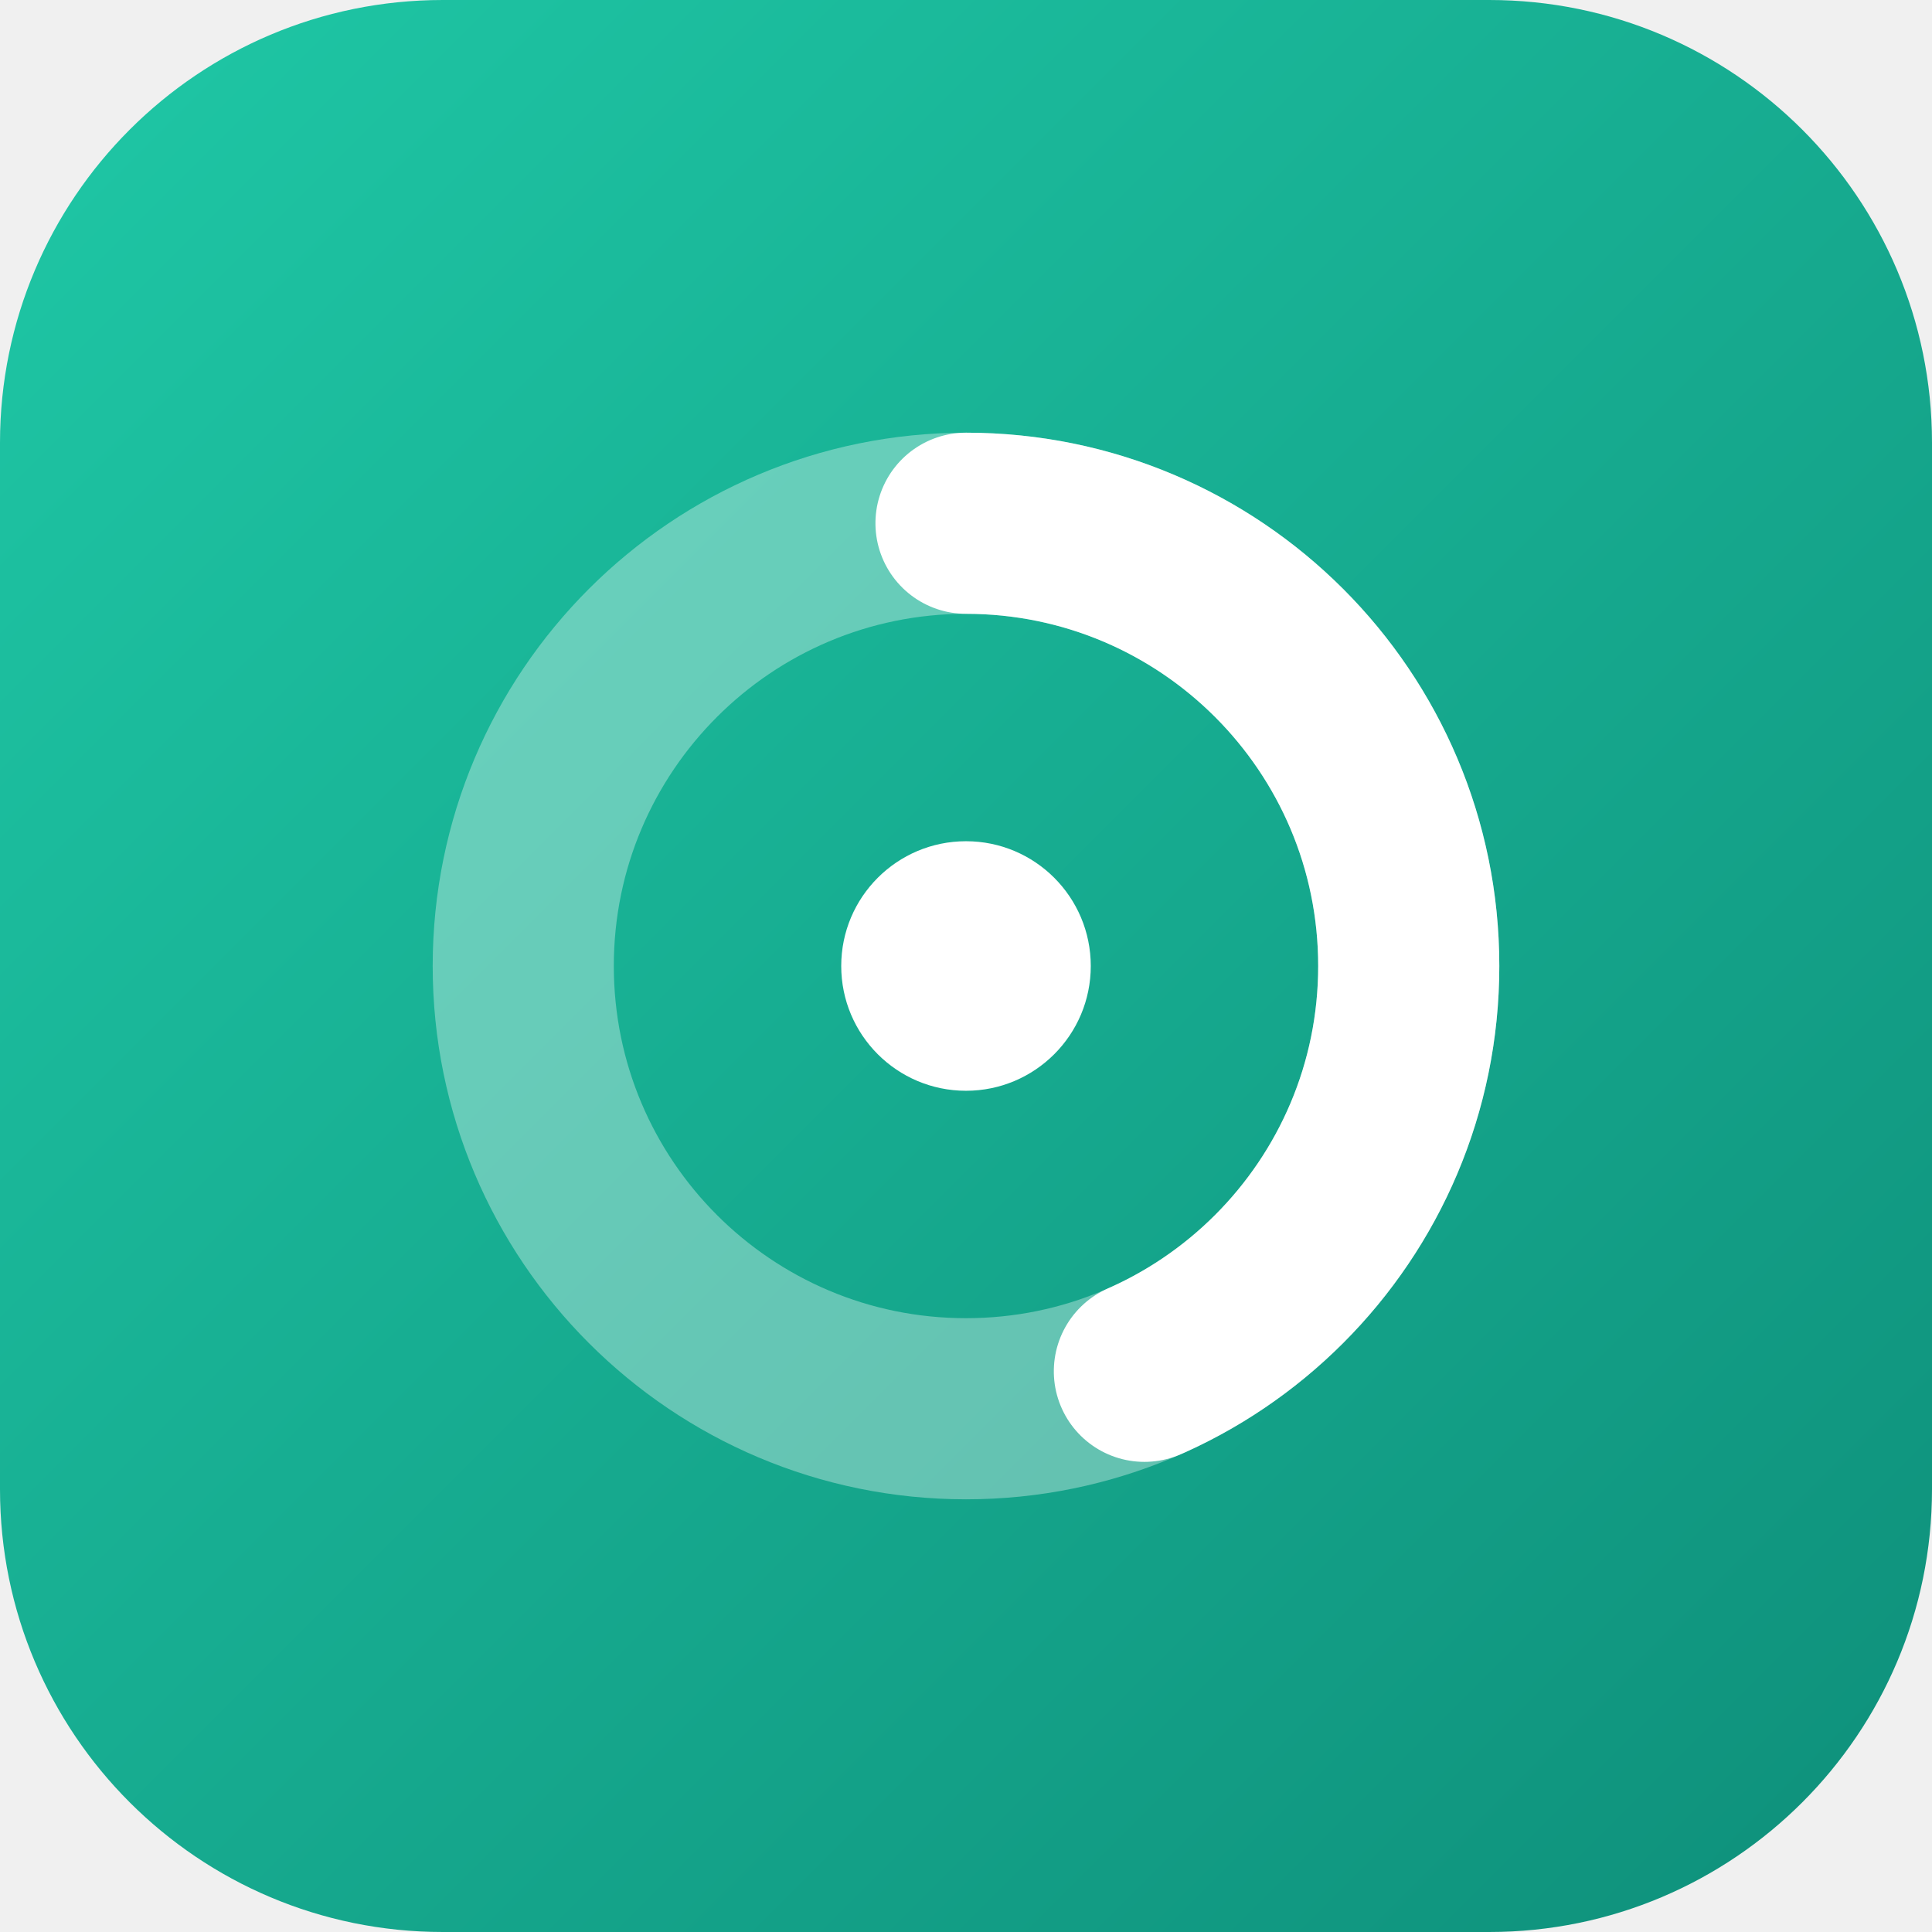
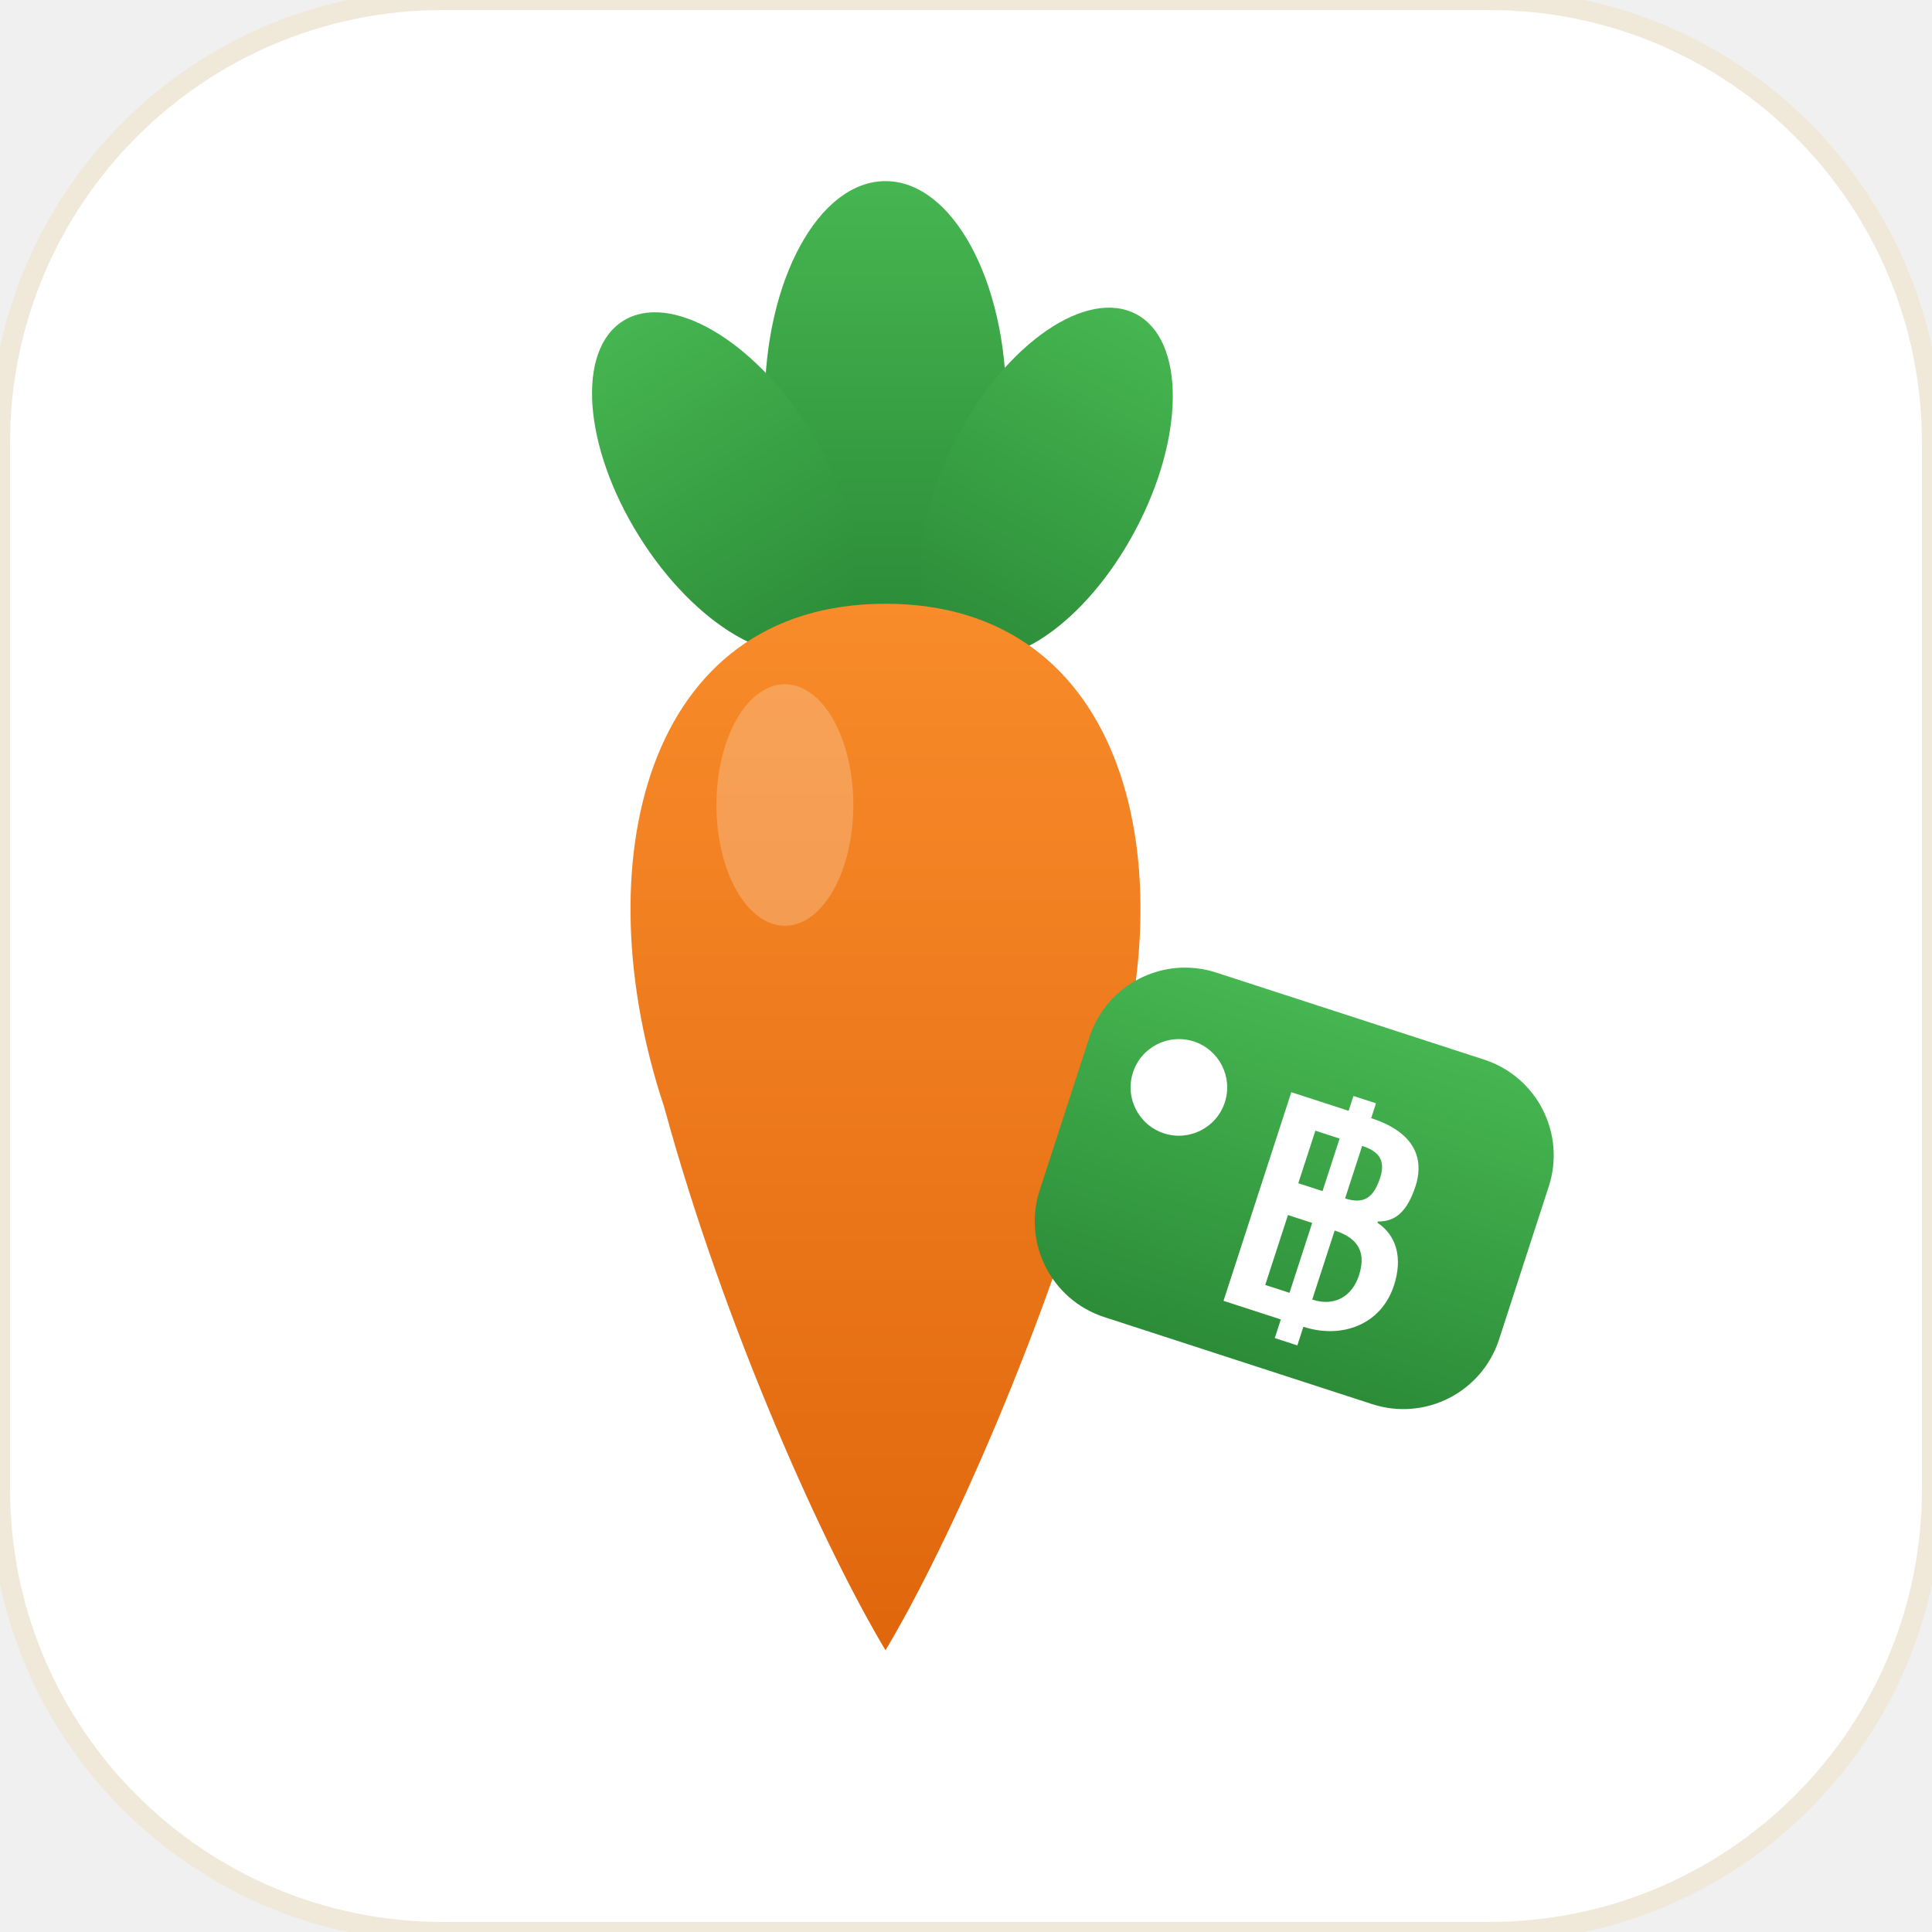
<svg xmlns="http://www.w3.org/2000/svg" viewBox="0 0 96 96" width="96" height="96">
  <defs>
-     <linearGradient id="g3" x1="0" y1="0" x2="1" y2="1">
-       <stop offset="0" stop-color="#1FC8A6" />
-       <stop offset="1" stop-color="#0E8F7A" />
+     <linearGradient id="oG" x1="0" y1="0" x2="0" y2="1">
+       <stop offset="0" stop-color="#F88B2A" />
+       <stop offset="1" stop-color="#E0660C" />
+     </linearGradient>
+     <linearGradient id="gG" x1="0" y1="0" x2="0" y2="1">
+       <stop offset="0" stop-color="#46B651" />
+       <stop offset="1" stop-color="#2C8C38" />
    </linearGradient>
  </defs>
-   <rect width="96" height="96" rx="22" fill="url(#g3)" />
-   <circle cx="48" cy="48" r="22" fill="none" stroke="#fff" stroke-opacity=".34" stroke-width="9" />
-   <circle cx="48" cy="48" r="22" fill="none" stroke="#fff" stroke-width="9" stroke-linecap="round" stroke-dasharray="60 200" transform="rotate(-90 48 48)" />
-   <circle cx="48" cy="48" r="6.2" fill="#fff" />
+   <rect width="96" height="96" rx="22" fill="#ffffff" stroke="#F0E9DA" />
+   <ellipse cx="44" cy="20" rx="6" ry="11" fill="url(#gG)" />
+   <ellipse cx="36" cy="24" rx="5" ry="9.5" fill="url(#gG)" transform="rotate(-32 36 24)" />
+   <ellipse cx="52" cy="24" rx="5" ry="9.5" fill="url(#gG)" transform="rotate(28 52 24)" />
+   <path d="M44 30 C56 30 59 43 55 55 C52 66 47 77 44 82 C41 77 36 66 33 55 C29 43 32 30 44 30 Z" fill="url(#oG)" />
+   <ellipse cx="39" cy="40" rx="3.4" ry="6" fill="#fff" opacity="0.22" />
+   <g transform="rotate(18 64 60)">
+     <rect x="52" y="50" width="24" height="18" rx="5" fill="url(#gG)" />
+     <circle cx="57" cy="56" r="2.4" fill="#fff" />
+     <g transform="translate(61.42,65.40) scale(0.00732,-0.00732)">
+       <path d="M702 1489V1595H541V1489H132V0H541V-133H702V0C976 0 1200 176 1200 457C1200 654 1111 785 962 827V836C1080 872 1131 968 1131 1144C1131 1282 1070 1489 702 1489ZM541 916H368V1291H541ZM702 916V1291C804 1291 885 1261 885 1124C885 985 840 916 702 916ZM541 190H368V689H541ZM702 194V687C836 687 953 642 953 449C953 298 862 194 702 194Z" fill="#fff" />
+     </g>
+   </g>
</svg>
